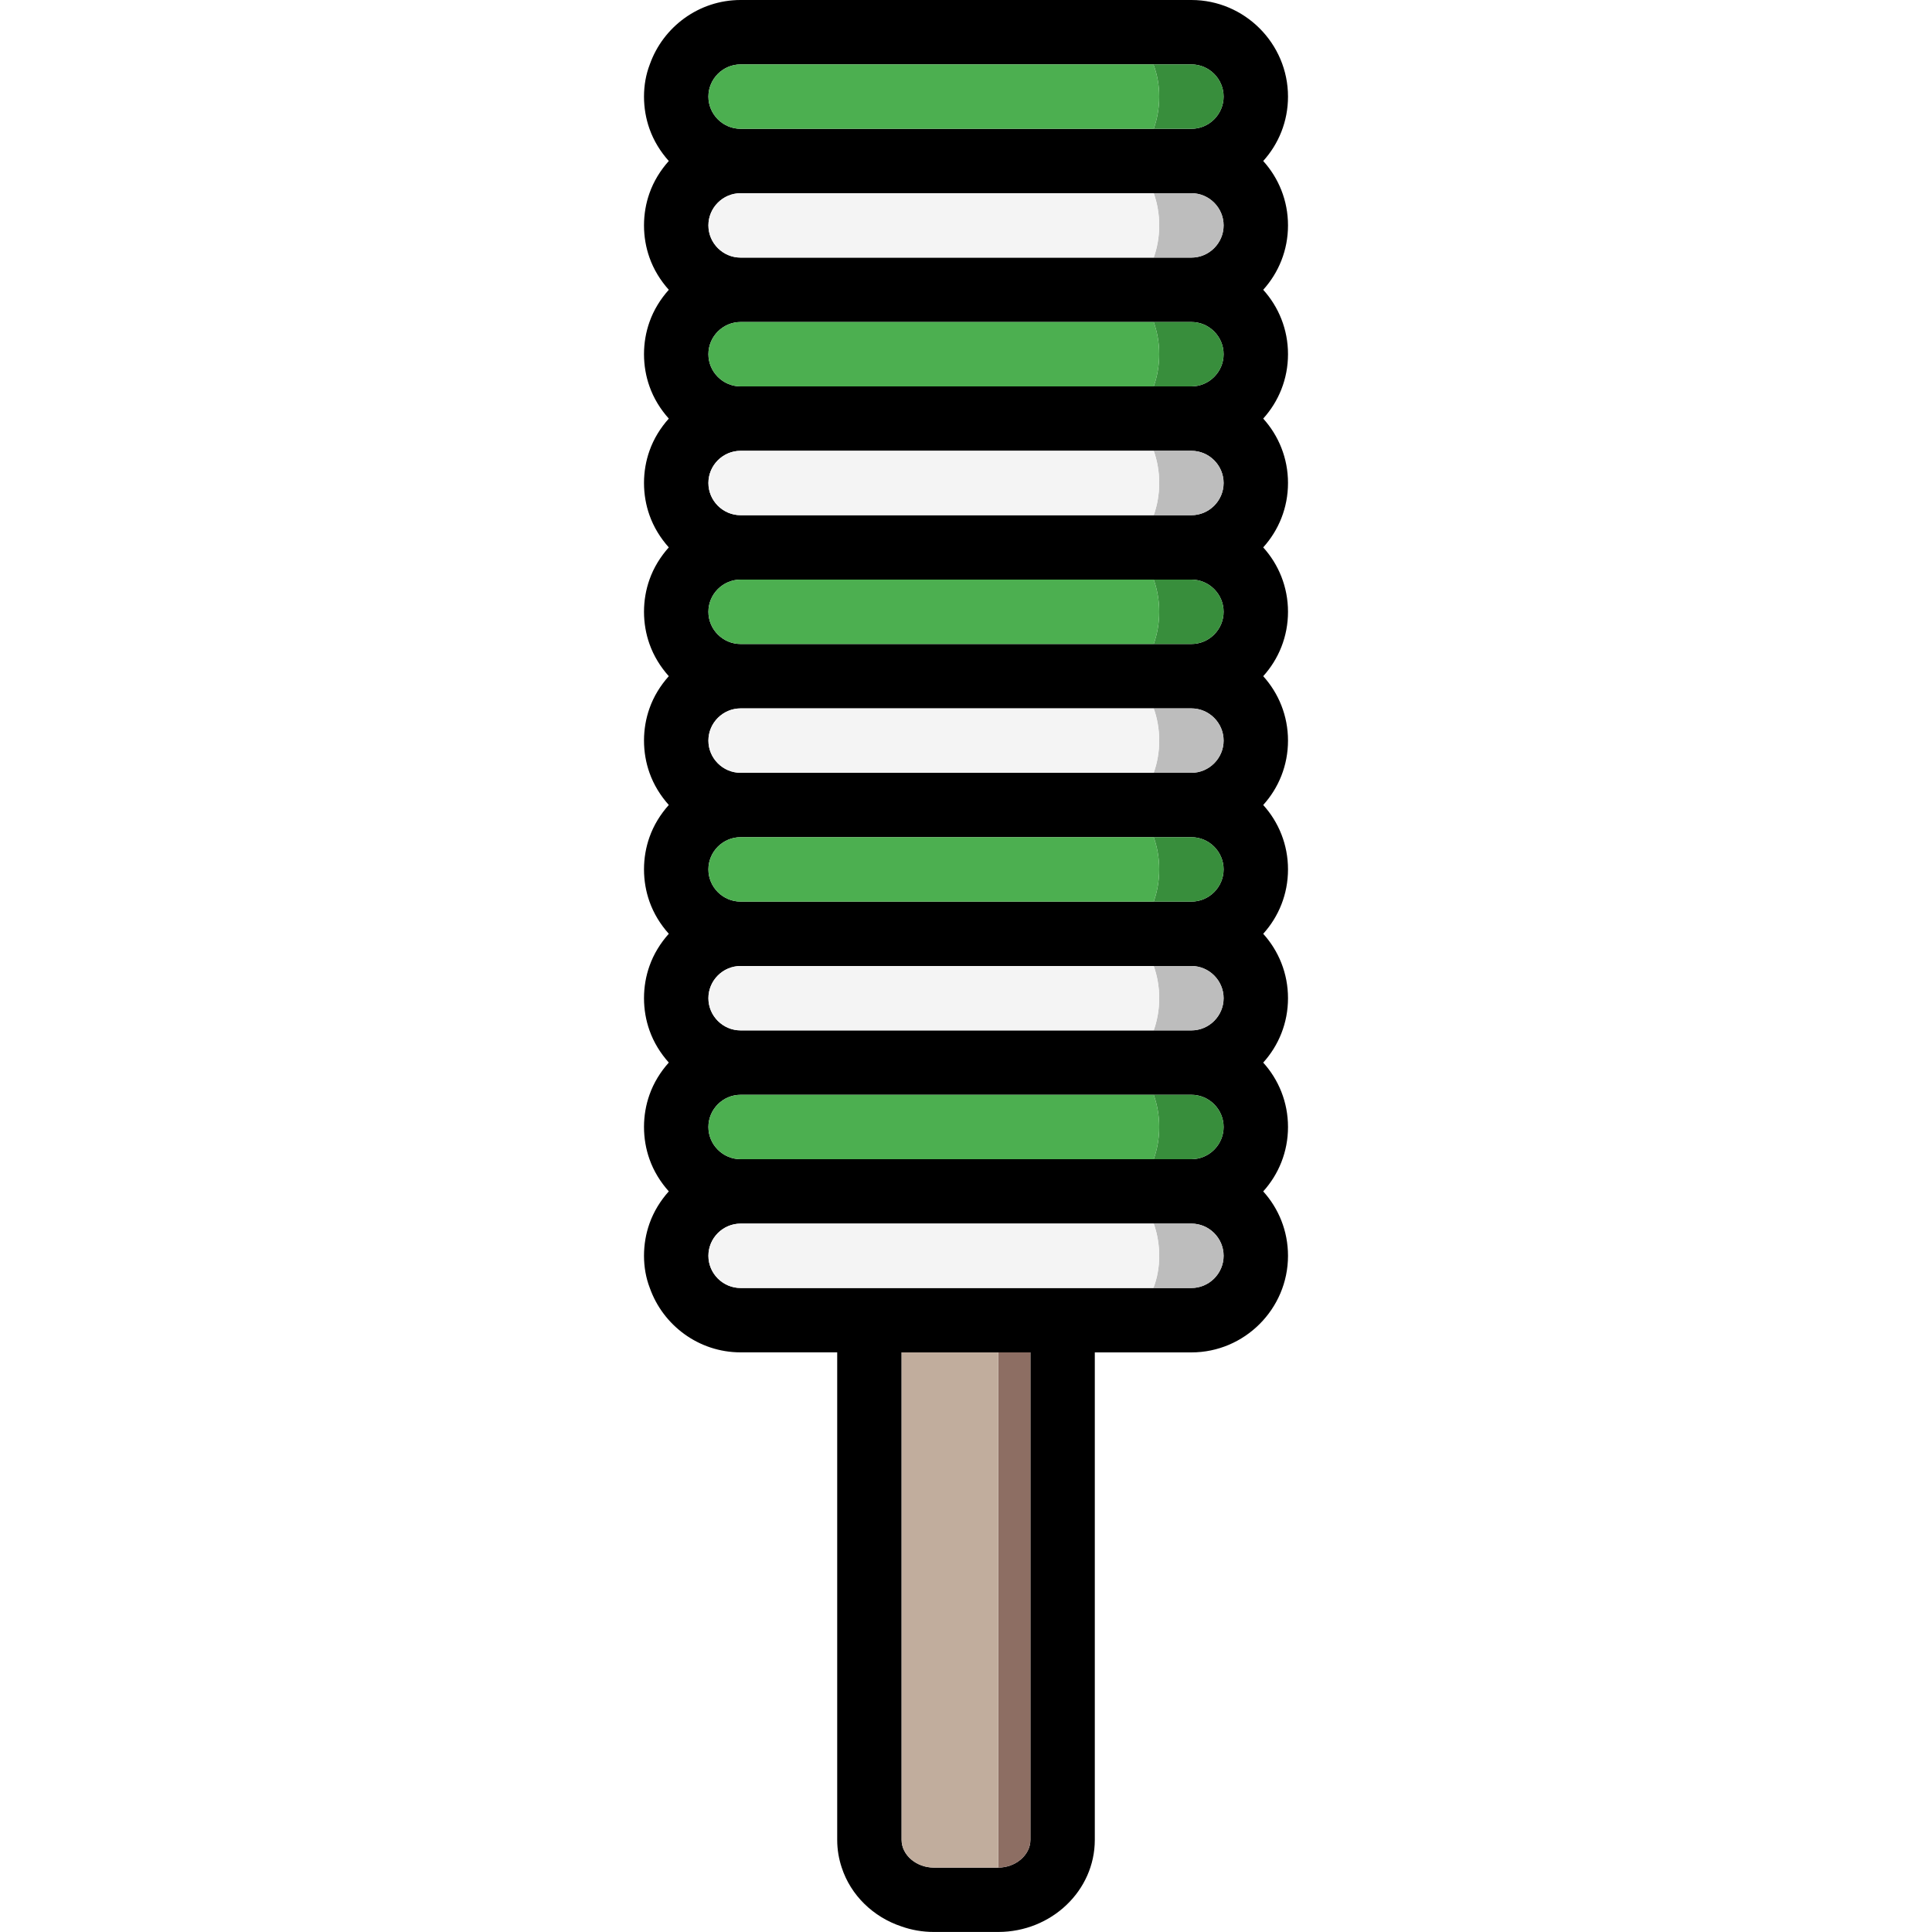
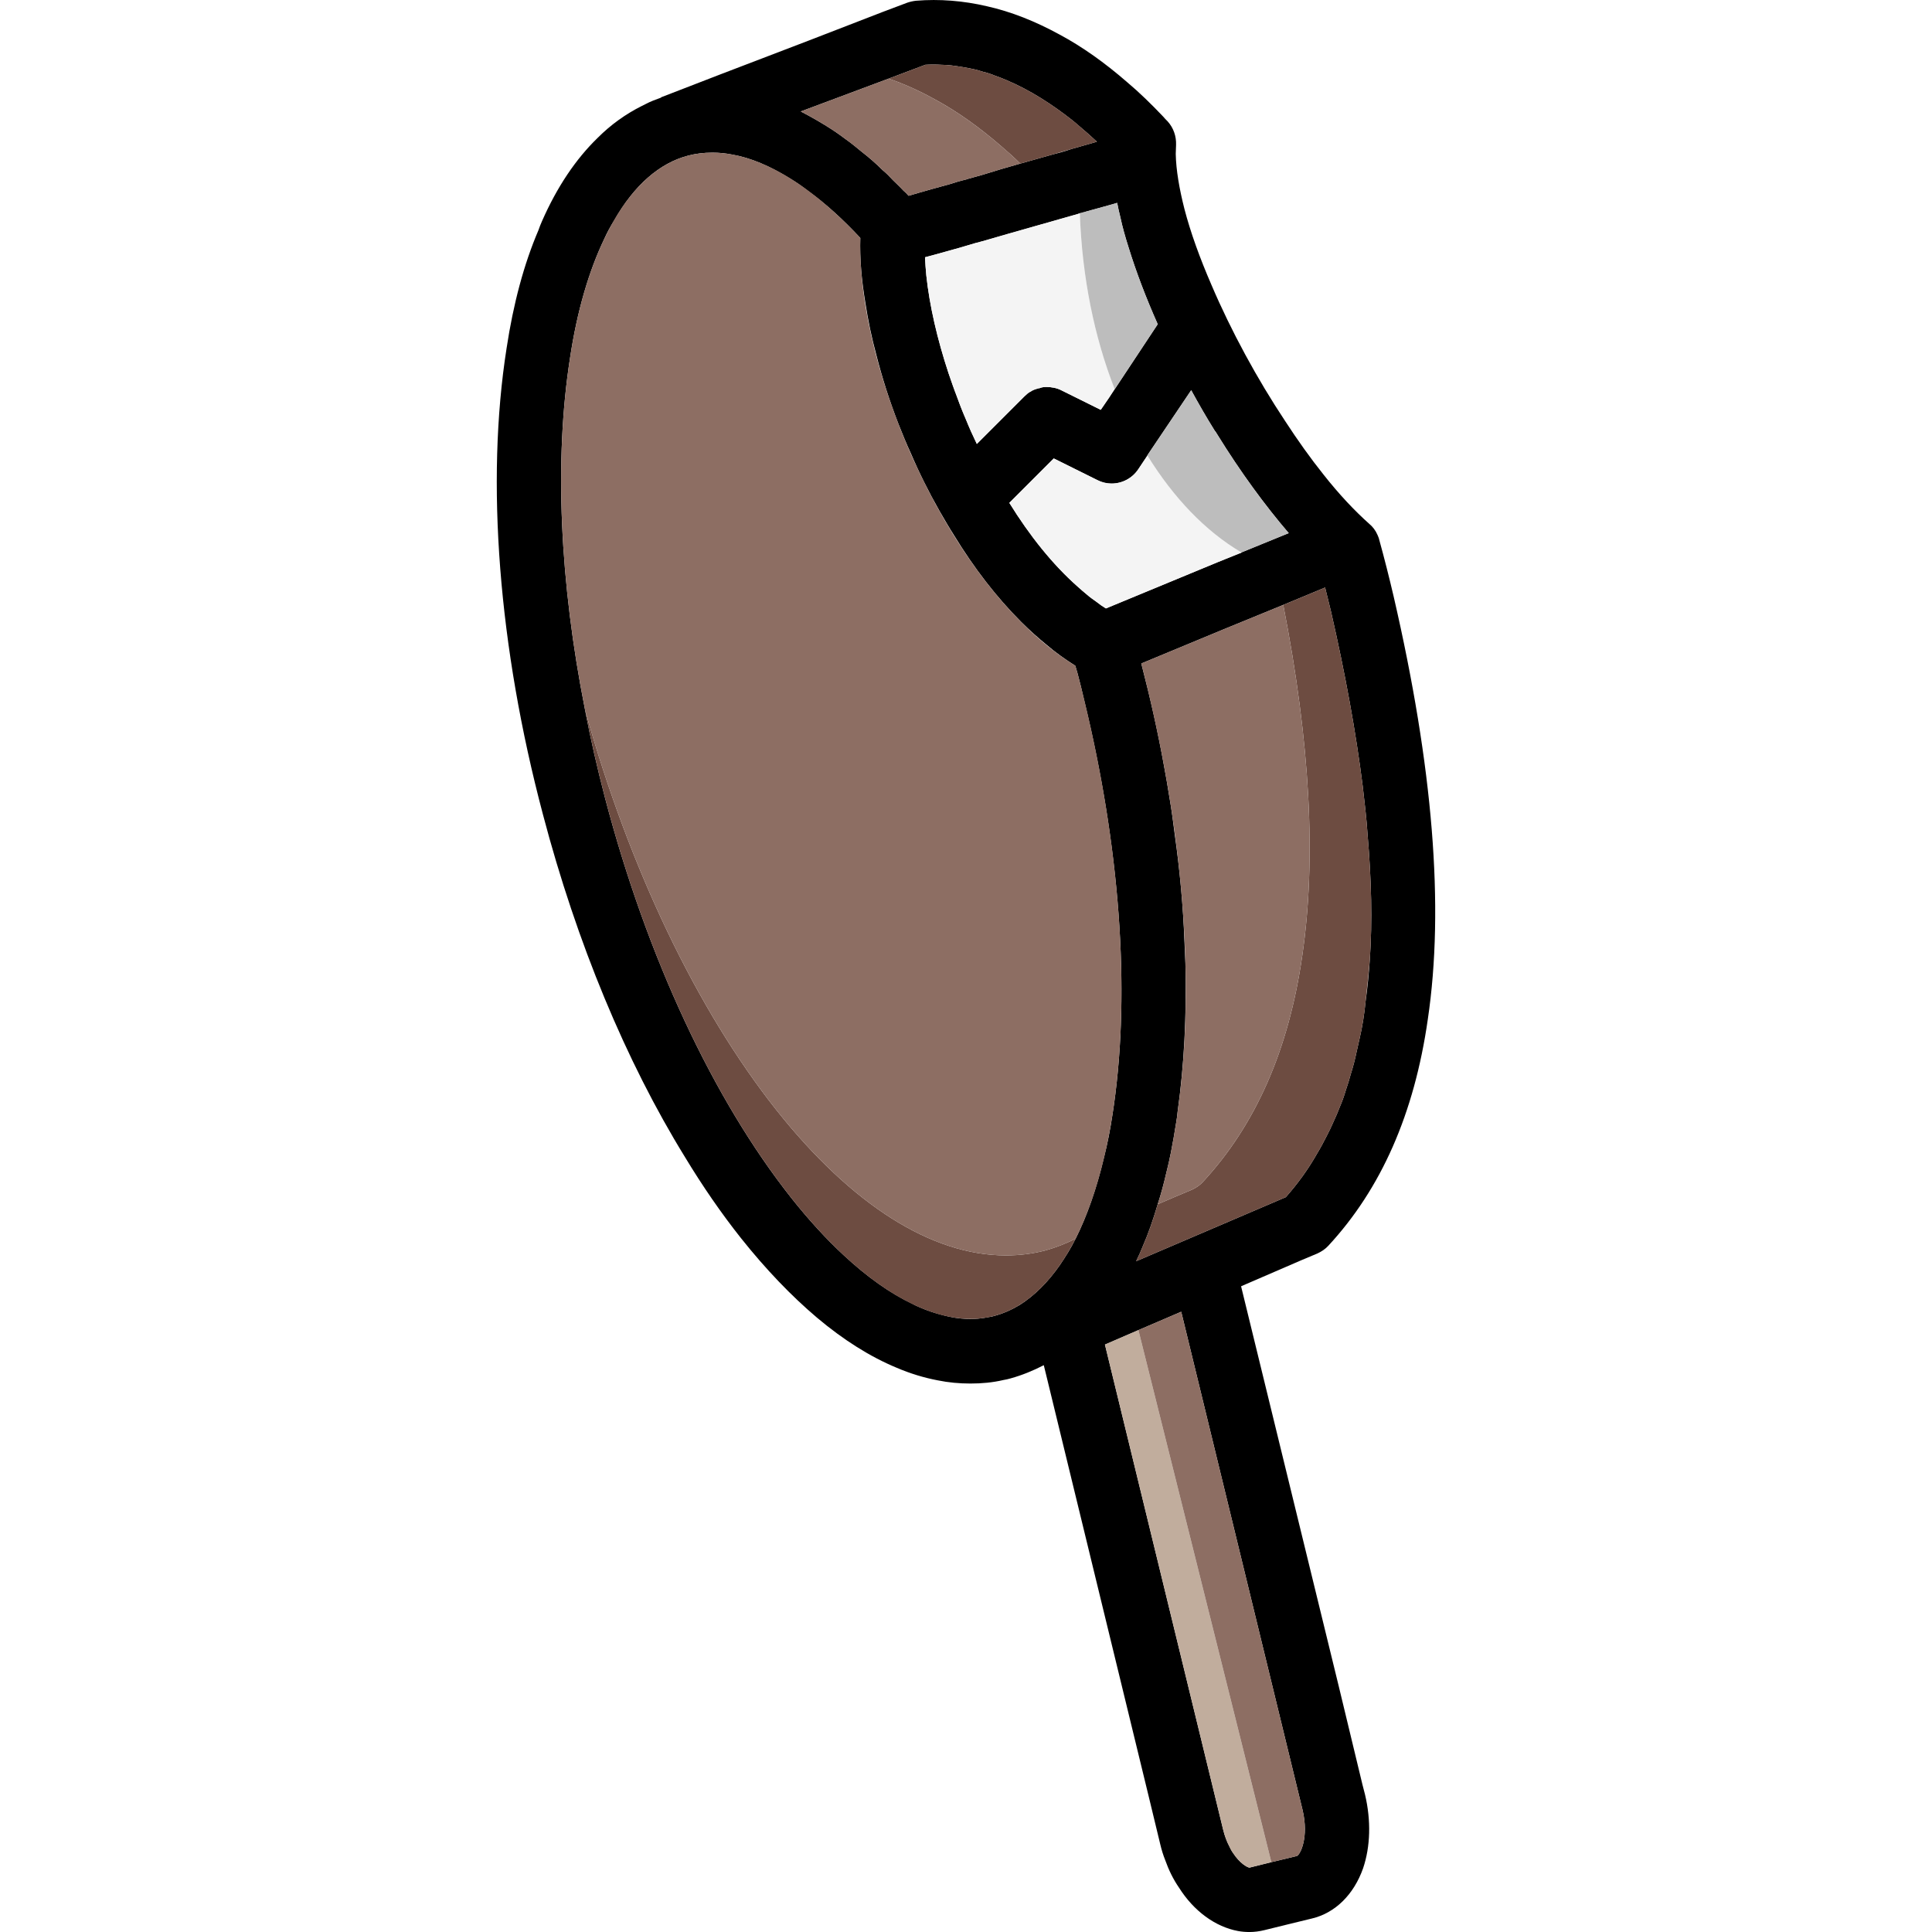
- <svg xmlns="http://www.w3.org/2000/svg" version="1.1" id="Layer_1" x="0px" y="0px" viewBox="0 0 512 512" style="enable-background:new 0 0 512 512;" xml:space="preserve">
-   <path d="M334.763,42.667c4.096-4.523,6.571-10.496,6.571-17.067c0-14.08-11.52-25.6-25.6-25.6H196.267  c-11.093,0-20.565,7.168-24.064,17.067c-1.024,2.645-1.536,5.547-1.536,8.533s0.512,5.888,1.451,8.533  c1.109,3.157,2.901,6.059,5.12,8.533c-2.219,2.475-4.011,5.376-5.12,8.533c-0.939,2.645-1.451,5.547-1.451,8.533  c0,2.987,0.512,5.888,1.451,8.533c1.109,3.157,2.901,6.059,5.12,8.533c-2.219,2.475-4.011,5.376-5.12,8.533  c-0.939,2.645-1.451,5.547-1.451,8.533c0,2.987,0.512,5.888,1.451,8.533c1.109,3.157,2.901,6.059,5.12,8.533  c-2.219,2.475-4.011,5.376-5.12,8.533c-0.939,2.645-1.451,5.547-1.451,8.533c0,2.987,0.512,5.888,1.451,8.533  c1.109,3.157,2.901,6.059,5.12,8.533c-2.219,2.475-4.011,5.376-5.12,8.533c-0.939,2.645-1.451,5.547-1.451,8.533  c0,2.987,0.512,5.888,1.451,8.533c1.109,3.157,2.901,6.059,5.12,8.533c-2.219,2.475-4.011,5.376-5.12,8.533  c-0.939,2.645-1.451,5.547-1.451,8.533s0.512,5.888,1.451,8.533c1.109,3.157,2.901,6.059,5.12,8.533  c-2.219,2.475-4.011,5.376-5.12,8.533c-0.939,2.645-1.451,5.547-1.451,8.533c0,2.987,0.512,5.888,1.451,8.533  c1.109,3.157,2.901,6.059,5.12,8.533c-2.219,2.475-4.011,5.376-5.12,8.533c-0.939,2.645-1.451,5.547-1.451,8.533  s0.512,5.888,1.451,8.533c1.109,3.157,2.901,6.059,5.12,8.533c-2.219,2.475-4.011,5.376-5.12,8.533  c-0.939,2.645-1.451,5.547-1.451,8.533s0.512,5.888,1.451,8.533c1.109,3.157,2.901,6.059,5.12,8.533  c-2.219,2.475-4.011,5.376-5.12,8.533c-0.939,2.645-1.451,5.547-1.451,8.533s0.512,5.888,1.536,8.533  c3.499,9.899,12.971,17.067,24.064,17.067h25.6v129.195c0,2.56,0.427,5.035,1.195,7.339c2.389,7.339,8.363,13.141,15.872,15.616  c2.645,0.939,5.547,1.451,8.533,1.451h17.067c14.08,0,25.6-10.923,25.6-24.405V358.4h25.6c14.08,0,25.6-11.52,25.6-25.6  c0-6.571-2.475-12.544-6.571-17.067c4.096-4.523,6.571-10.496,6.571-17.067s-2.475-12.544-6.571-17.067  c4.096-4.523,6.571-10.496,6.571-17.067c0-6.571-2.475-12.544-6.571-17.067c4.096-4.523,6.571-10.496,6.571-17.067  c0-6.571-2.475-12.544-6.571-17.067c4.096-4.523,6.571-10.496,6.571-17.067c0-6.571-2.475-12.544-6.571-17.067  c4.096-4.523,6.571-10.496,6.571-17.067c0-6.571-2.475-12.544-6.571-17.067c4.096-4.523,6.571-10.496,6.571-17.067  c0-6.571-2.475-12.544-6.571-17.067c4.096-4.523,6.571-10.496,6.571-17.067s-2.475-12.544-6.571-17.067  c4.096-4.523,6.571-10.496,6.571-17.067S338.859,47.189,334.763,42.667z M273.067,487.595c0,4.011-3.925,7.339-8.533,7.339h-17.067  c-4.608,0-8.533-3.328-8.533-7.339V358.4h34.133V487.595z M315.733,341.333H196.267c-4.693,0-8.533-3.84-8.533-8.533  s3.84-8.533,8.533-8.533h119.467c4.693,0,8.533,3.84,8.533,8.533S320.427,341.333,315.733,341.333z M315.733,307.2H196.267  c-4.693,0-8.533-3.84-8.533-8.533s3.84-8.533,8.533-8.533h119.467c4.693,0,8.533,3.84,8.533,8.533S320.427,307.2,315.733,307.2z   M315.733,273.067H196.267c-4.693,0-8.533-3.84-8.533-8.533s3.84-8.533,8.533-8.533h119.467c4.693,0,8.533,3.84,8.533,8.533  S320.427,273.067,315.733,273.067z M315.733,238.933H196.267c-4.693,0-8.533-3.84-8.533-8.533s3.84-8.533,8.533-8.533h119.467  c4.693,0,8.533,3.84,8.533,8.533S320.427,238.933,315.733,238.933z M315.733,204.8H196.267c-4.693,0-8.533-3.84-8.533-8.533  s3.84-8.533,8.533-8.533h119.467c4.693,0,8.533,3.84,8.533,8.533S320.427,204.8,315.733,204.8z M315.733,170.667H196.267  c-4.693,0-8.533-3.84-8.533-8.533s3.84-8.533,8.533-8.533h119.467c4.693,0,8.533,3.84,8.533,8.533S320.427,170.667,315.733,170.667z   M315.733,136.533H196.267c-4.693,0-8.533-3.84-8.533-8.533c0-4.693,3.84-8.533,8.533-8.533h119.467c4.693,0,8.533,3.84,8.533,8.533  C324.267,132.693,320.427,136.533,315.733,136.533z M315.733,102.4H196.267c-4.693,0-8.533-3.84-8.533-8.533  c0-4.693,3.84-8.533,8.533-8.533h119.467c4.693,0,8.533,3.84,8.533,8.533C324.267,98.56,320.427,102.4,315.733,102.4z   M315.733,68.267H196.267c-4.693,0-8.533-3.84-8.533-8.533s3.84-8.533,8.533-8.533h119.467c4.693,0,8.533,3.84,8.533,8.533  S320.427,68.267,315.733,68.267z M315.733,34.133H196.267c-4.693,0-8.533-3.84-8.533-8.533s3.84-8.533,8.533-8.533h119.467  c4.693,0,8.533,3.84,8.533,8.533S320.427,34.133,315.733,34.133z" />
-   <path style="fill:#8D6E63;" d="M273.067,358.4v129.195c0,4.011-3.925,7.339-8.533,7.339V358.4H273.067z" />
-   <path style="fill:#C1AD9D;" d="M264.533,358.4v136.533h-17.067c-4.608,0-8.533-3.328-8.533-7.339V358.4H264.533z" />
-   <path style="fill:#BDBDBD;" d="M324.267,332.8c0,4.693-3.84,8.533-8.533,8.533h-10.069c1.024-2.645,1.536-5.547,1.536-8.533  s-0.512-5.888-1.451-8.533h9.984C320.427,324.267,324.267,328.107,324.267,332.8z" />
-   <path style="fill:#F4F4F4;" d="M307.2,332.8c0,2.987-0.512,5.888-1.536,8.533H196.267c-4.693,0-8.533-3.84-8.533-8.533  s3.84-8.533,8.533-8.533h109.483C306.688,326.912,307.2,329.813,307.2,332.8z" />
-   <path style="fill:#388E3C;" d="M324.267,298.667c0,4.693-3.84,8.533-8.533,8.533h-9.984c0.939-2.645,1.451-5.547,1.451-8.533  s-0.512-5.888-1.451-8.533h9.984C320.427,290.133,324.267,293.973,324.267,298.667z" />
-   <path style="fill:#4CAF50;" d="M307.2,298.667c0,2.987-0.512,5.888-1.451,8.533H196.267c-4.693,0-8.533-3.84-8.533-8.533  s3.84-8.533,8.533-8.533h109.483C306.688,292.779,307.2,295.68,307.2,298.667z" />
-   <path style="fill:#BDBDBD;" d="M324.267,264.533c0,4.693-3.84,8.533-8.533,8.533h-9.984c0.939-2.645,1.451-5.547,1.451-8.533  s-0.512-5.888-1.451-8.533h9.984C320.427,256,324.267,259.84,324.267,264.533z" />
-   <path style="fill:#F4F4F4;" d="M307.2,264.533c0,2.987-0.512,5.888-1.451,8.533H196.267c-4.693,0-8.533-3.84-8.533-8.533  s3.84-8.533,8.533-8.533h109.483C306.688,258.645,307.2,261.547,307.2,264.533z" />
-   <path style="fill:#388E3C;" d="M324.267,230.4c0,4.693-3.84,8.533-8.533,8.533h-9.984c0.939-2.645,1.451-5.547,1.451-8.533  c0-2.987-0.512-5.888-1.451-8.533h9.984C320.427,221.867,324.267,225.707,324.267,230.4z" />
-   <path style="fill:#4CAF50;" d="M307.2,230.4c0,2.987-0.512,5.888-1.451,8.533H196.267c-4.693,0-8.533-3.84-8.533-8.533  s3.84-8.533,8.533-8.533h109.483C306.688,224.512,307.2,227.413,307.2,230.4z" />
-   <path style="fill:#BDBDBD;" d="M324.267,196.267c0,4.693-3.84,8.533-8.533,8.533h-9.984c0.939-2.645,1.451-5.547,1.451-8.533  s-0.512-5.888-1.451-8.533h9.984C320.427,187.733,324.267,191.573,324.267,196.267z" />
-   <path style="fill:#F4F4F4;" d="M307.2,196.267c0,2.987-0.512,5.888-1.451,8.533H196.267c-4.693,0-8.533-3.84-8.533-8.533  s3.84-8.533,8.533-8.533h109.483C306.688,190.379,307.2,193.28,307.2,196.267z" />
-   <path style="fill:#388E3C;" d="M324.267,162.133c0,4.693-3.84,8.533-8.533,8.533h-9.984c0.939-2.645,1.451-5.547,1.451-8.533  c0-2.987-0.512-5.888-1.451-8.533h9.984C320.427,153.6,324.267,157.44,324.267,162.133z" />
-   <path style="fill:#4CAF50;" d="M307.2,162.133c0,2.987-0.512,5.888-1.451,8.533H196.267c-4.693,0-8.533-3.84-8.533-8.533  s3.84-8.533,8.533-8.533h109.483C306.688,156.245,307.2,159.147,307.2,162.133z" />
-   <path style="fill:#BDBDBD;" d="M324.267,128c0,4.693-3.84,8.533-8.533,8.533h-9.984c0.939-2.645,1.451-5.547,1.451-8.533  c0-2.987-0.512-5.888-1.451-8.533h9.984C320.427,119.467,324.267,123.307,324.267,128z" />
-   <path style="fill:#F4F4F4;" d="M307.2,128c0,2.987-0.512,5.888-1.451,8.533H196.267c-4.693,0-8.533-3.84-8.533-8.533  c0-4.693,3.84-8.533,8.533-8.533h109.483C306.688,122.112,307.2,125.013,307.2,128z" />
-   <path style="fill:#388E3C;" d="M324.267,93.867c0,4.693-3.84,8.533-8.533,8.533h-9.984c0.939-2.645,1.451-5.547,1.451-8.533  c0-2.987-0.512-5.888-1.451-8.533h9.984C320.427,85.333,324.267,89.173,324.267,93.867z" />
-   <path style="fill:#4CAF50;" d="M307.2,93.867c0,2.987-0.512,5.888-1.451,8.533H196.267c-4.693,0-8.533-3.84-8.533-8.533  c0-4.693,3.84-8.533,8.533-8.533h109.483C306.688,87.979,307.2,90.88,307.2,93.867z" />
-   <path style="fill:#BDBDBD;" d="M324.267,59.733c0,4.693-3.84,8.533-8.533,8.533h-9.984c0.939-2.645,1.451-5.547,1.451-8.533  c0-2.987-0.512-5.888-1.451-8.533h9.984C320.427,51.2,324.267,55.04,324.267,59.733z" />
-   <path style="fill:#F4F4F4;" d="M307.2,59.733c0,2.987-0.512,5.888-1.451,8.533H196.267c-4.693,0-8.533-3.84-8.533-8.533  s3.84-8.533,8.533-8.533h109.483C306.688,53.845,307.2,56.747,307.2,59.733z" />
-   <path style="fill:#388E3C;" d="M324.267,25.6c0,4.693-3.84,8.533-8.533,8.533h-9.984c0.939-2.645,1.451-5.547,1.451-8.533  s-0.512-5.888-1.536-8.533h10.069C320.427,17.067,324.267,20.907,324.267,25.6z" />
-   <path style="fill:#4CAF50;" d="M307.2,25.6c0,2.987-0.512,5.888-1.451,8.533H196.267c-4.693,0-8.533-3.84-8.533-8.533  s3.84-8.533,8.533-8.533h109.397C306.688,19.712,307.2,22.613,307.2,25.6z" />
+ <svg xmlns="http://www.w3.org/2000/svg" version="1.1" id="Layer_1" x="0px" y="0px" viewBox="0 0 511.997 511.997" style="enable-background:new 0 0 511.997 511.997;" xml:space="preserve">
+   <path d="M228.331,40.199c-1.365-1.109-2.644-2.218-4.009-3.156c0.768,3.241,1.706,6.653,2.815,9.98  c2.133-0.597,4.436-1.28,6.739-1.962C232.084,43.27,230.208,41.649,228.331,40.199z M344.852,333.975l4.265-1.791  c1.109-0.512,2.133-1.194,2.9-2.047c13.989-15.098,22.775-34.973,26.358-59.966c4.436-29.855,1.365-67.046-9.042-112.085  c-1.194-5.118-2.474-10.151-3.839-15.098c-0.085-0.426-0.256-0.768-0.427-1.194c-0.512-1.194-1.28-2.218-2.218-2.986  c-3.839-3.412-8.018-7.848-12.113-13.051c-3.412-4.265-6.824-9.042-10.151-14.16c-7.421-11.174-14.331-23.884-19.534-36.082  c-3.071-7.08-5.545-13.904-7.165-20.131c-1.365-5.374-2.218-10.321-2.303-14.586c0-0.853,0.085-1.621,0.085-2.388  c0.085-2.303-0.682-4.521-2.218-6.227c-0.426-0.427-0.853-0.853-1.194-1.28c-3.156-3.327-6.312-6.398-9.554-9.127  c-5.886-5.118-11.857-9.383-17.913-12.624c-6.398-3.497-12.795-6.056-19.278-7.506c-6.227-1.45-12.539-1.962-18.766-1.45  c-0.768,0.085-1.535,0.256-2.303,0.512l-6.568,2.474l-1.535,0.597l-18.084,6.995l-23.628,9.042l-15.439,5.971v0.085  c-1.45,0.512-2.815,1.024-4.094,1.706c-0.341,0.171-0.682,0.341-1.024,0.512c-4.265,2.133-8.189,4.947-11.686,8.445  c-5.8,5.63-10.748,12.966-14.757,22.093c-0.341,0.768-0.682,1.621-0.938,2.388c-3.839,8.957-6.653,19.449-8.445,31.305  c-5.545,35.314-2.133,79.159,9.639,123.515c8.957,34.035,22.008,65.426,37.618,90.76c4.692,7.762,9.639,14.928,14.842,21.496  c6.653,8.359,13.392,15.354,20.131,21.069c7.08,5.971,14.16,10.407,21.155,13.307c3.583,1.535,7.251,2.644,10.833,3.327  c2.9,0.597,5.8,0.853,8.701,0.853c2.986,0,5.886-0.256,8.786-0.938c0.597-0.085,1.28-0.256,1.877-0.426  c3.071-0.853,5.971-2.047,8.786-3.497l0.938,3.839l26.955,110.806l2.986,12.369c0.341,1.45,0.768,2.815,1.28,4.094  c0.938,2.644,2.133,5.118,3.668,7.336c3.924,6.227,9.639,10.407,15.695,11.516c0.938,0.171,1.962,0.256,2.986,0.256  c1.279,0,2.644-0.171,4.009-0.512l5.886-1.45l6.653-1.621c6.142-1.45,11.089-6.312,13.563-13.307  c1.962-5.8,2.133-12.71,0.512-19.534l-0.682-2.644l-6.227-25.846L328.9,340.884l0.171-0.085L344.852,333.975z M315.679,103.407  c1.962,3.583,4.009,7.165,6.142,10.577c0.085,0.171,0.171,0.256,0.341,0.427c0.171,0.256,0.341,0.597,0.512,0.853  c6.056,9.81,12.624,18.766,18.851,26.017l-12.539,5.118l-6.227,2.559l-29.685,12.283c-0.853-0.512-1.706-1.109-2.559-1.791  c-0.853-0.597-1.706-1.194-2.474-1.877c-0.853-0.682-1.706-1.45-2.474-2.133c-6.568-5.8-12.71-13.477-18.084-22.178l11.771-11.771  l11.516,5.715c1.28,0.682,2.474,0.938,3.839,0.938c2.73,0,5.459-1.365,7.08-3.839l2.388-3.583c0,0,0,0,0-0.085L315.679,103.407z   M296.913,57.601c0.256,1.28,0.597,2.559,0.938,3.839c0.341,1.28,0.768,2.644,1.194,4.009c2.047,6.653,4.692,13.563,7.762,20.472  l-11.345,17.145l-1.535,2.303l-2.218,3.241l-10.321-5.118c-1.28-0.682-2.73-0.938-4.094-0.938c-0.682,0-1.279,0.085-1.877,0.341  c-0.171,0-0.341,0-0.427,0.085c-0.682,0.171-1.365,0.427-1.962,0.853c-0.256,0.085-0.426,0.256-0.682,0.427  c-0.256,0.256-0.597,0.512-0.853,0.768l-12.624,12.624c-1.024-2.133-1.962-4.18-2.815-6.312c-0.341-0.768-0.597-1.45-0.938-2.218  c-0.597-1.45-1.109-2.815-1.621-4.265c-0.768-1.962-1.45-4.009-2.133-5.971c-2.986-9.042-5.033-17.913-5.886-25.931  c-0.171-1.621-0.256-3.241-0.341-4.777c0.085,0,3.839-1.024,9.298-2.559c0.768-0.256,1.535-0.427,2.303-0.682  c1.109-0.341,2.303-0.682,3.668-1.024c4.35-1.28,9.212-2.644,13.989-4.009c1.109-0.341,2.218-0.597,3.327-0.938  c2.303-0.682,4.521-1.28,6.568-1.877c0.682-0.171,1.28-0.341,1.877-0.512c0.256-0.085,0.512-0.085,0.682-0.171  c0.426-0.171,0.853-0.256,1.28-0.427c4.777-1.28,7.933-2.218,7.933-2.218C296.316,55.042,296.571,56.321,296.913,57.601z   M235.496,20.836l9.724-3.668c1.365-0.085,2.815-0.085,4.18,0c0.938,0,1.877,0.085,2.73,0.171c2.047,0.256,4.094,0.597,6.056,1.024  c0.768,0.171,1.621,0.427,2.388,0.682c1.109,0.256,2.133,0.597,3.156,1.024c1.024,0.341,2.047,0.768,3.071,1.194  c6.227,2.644,12.027,6.398,17.231,10.492c0.768,0.597,1.45,1.194,2.133,1.791c1.535,1.28,3.071,2.644,4.521,4.009  c0,0-2.559,0.768-6.568,1.877c-0.938,0.341-1.877,0.597-2.986,0.938c-0.597,0.171-1.28,0.341-1.962,0.512  c-2.73,0.768-5.715,1.621-8.786,2.474c-3.327,0.938-6.824,1.962-10.065,2.986c-1.28,0.341-2.474,0.682-3.668,1.024  c-0.171,0-0.341,0.085-0.512,0.171c-1.791,0.427-3.497,0.938-5.033,1.45h-0.085c-5.971,1.621-10.236,2.9-10.236,2.9  c-0.426-0.512-0.853-0.938-1.365-1.365c-0.938-1.024-1.877-1.877-2.815-2.815c-0.853-0.938-1.791-1.877-2.73-2.644  c-1.791-1.791-3.668-3.412-5.545-4.862c-1.365-1.109-2.644-2.218-4.009-3.156c-1.109-0.853-2.218-1.621-3.327-2.388h-0.085  c-0.085-0.085-0.085-0.085-0.171-0.171c-2.9-1.877-5.715-3.497-8.53-4.947L235.496,20.836z M285.056,328.26  c-1.28,2.559-2.73,4.862-4.18,6.995c-3.156,4.521-6.739,8.104-10.663,10.577c-2.133,1.28-4.436,2.303-6.739,2.9  c-0.512,0.171-1.109,0.256-1.621,0.341c-3.668,0.768-7.677,0.597-11.857-0.512c-2.047-0.512-4.18-1.194-6.312-2.133  c-0.597-0.256-1.194-0.512-1.791-0.853c-5.971-2.815-12.113-7.165-18.34-12.966c-4.606-4.265-9.212-9.298-13.819-15.098  c-20.728-26.187-38.3-63.805-49.389-106.029c-2.047-7.848-3.839-15.61-5.289-23.287c-6.739-33.95-8.189-66.364-4.009-93.234  c1.877-12.539,5.033-23.202,9.127-31.732c0.768-1.706,1.621-3.241,2.559-4.777c5.289-9.298,12.027-15.269,19.704-17.231  c1.962-0.512,4.094-0.768,6.312-0.768c0.085,0,0.085,0,0.171,0c1.706,0,3.412,0.171,5.118,0.512  c4.947,0.853,10.065,3.071,15.439,6.398c1.535,0.938,3.156,2.047,4.777,3.327c4.521,3.241,9.127,7.421,13.733,12.369v0.085  c-0.171,5.374,0.341,11.174,1.365,17.231c0.682,4.436,1.621,9.042,2.9,13.733c1.535,6.056,3.497,12.198,5.886,18.34  c1.024,2.559,2.047,5.118,3.241,7.677c2.218,5.203,4.777,10.321,7.592,15.269c1.28,2.218,2.559,4.436,3.924,6.568  c5.203,8.53,11.174,16.292,17.657,22.775l0.085,0.085c2.218,2.218,4.521,4.265,6.824,6.142c2.388,2.047,4.947,3.839,7.506,5.459  l0.597,2.047c0.597,2.303,1.194,4.606,1.706,6.909c9.468,38.897,12.283,76.6,7.933,107.393c-0.085,0.768-0.256,1.535-0.341,2.303  c-0.597,4.094-1.365,8.018-2.303,11.686C290.6,315.038,288.041,322.289,285.056,328.26z M345.193,479.668  c1.706,7.251-0.597,11.857-1.535,12.198l-6.739,1.621l-5.8,1.45c-0.682-0.085-2.559-1.194-4.265-3.753  c-0.341-0.512-0.682-1.109-1.024-1.791c-0.682-1.28-1.28-2.815-1.706-4.606l-31.305-128.463l8.871-3.839l11.345-4.862  L345.193,479.668z M301.092,334.231c0.597-1.194,1.194-2.559,1.706-3.839c1.535-3.497,2.815-7.251,4.009-11.26  c0.853-2.644,1.621-5.459,2.303-8.445c0.427-1.706,0.853-3.497,1.194-5.289c0.512-2.559,0.938-5.118,1.365-7.762  c0.171-1.024,0.341-2.047,0.426-3.156c1.706-12.198,2.388-25.334,2.047-39.238c-0.085-1.877-0.171-3.839-0.256-5.8  c-0.341-9.127-1.194-18.596-2.559-28.235c-0.426-3.327-0.853-6.739-1.45-10.065c-0.426-2.644-0.853-5.289-1.365-7.933  c-1.621-9.042-3.668-18.169-6.056-27.381l21.581-8.957l16.037-6.568l11.089-4.606c0.512,2.047,1.024,4.094,1.535,6.227  c3.839,16.719,6.653,32.244,8.445,46.489c0.512,4.436,1.024,8.701,1.28,12.795c1.024,11.942,1.28,22.946,0.597,33.011  c-0.256,3.753-0.597,7.421-1.109,11.004c-0.341,3.497-0.853,6.824-1.621,10.065c-0.256,1.109-0.512,2.303-0.768,3.412  c-0.426,2.047-0.938,4.009-1.535,5.886c-0.427,1.535-0.853,2.986-1.365,4.436c-0.427,1.45-0.938,2.9-1.535,4.265  c-0.512,1.365-1.109,2.73-1.706,4.009c-0.597,1.365-1.194,2.644-1.877,3.924c-0.768,1.45-1.535,2.986-2.388,4.35  c-2.388,4.265-5.203,8.104-8.359,11.686L301.092,334.231z M256.139,47.535c-1.791,0.427-3.497,0.938-5.033,1.45h-0.085  c-5.971,1.621-10.236,2.9-10.236,2.9c-0.427-0.512-0.853-0.938-1.365-1.365c0.512,2.815,1.194,5.8,1.962,8.701  c1.109,4.521,2.474,9.127,4.094,13.733c-0.171-1.621-0.256-3.241-0.341-4.777c0.085,0,3.839-1.024,9.298-2.559  c0.768-0.256,1.535-0.426,2.303-0.682c1.109-0.341,2.303-0.682,3.668-1.024C258.613,58.368,257.163,52.824,256.139,47.535z" />
+   <path style="fill:#C1AD9D;" d="M336.919,493.487l-5.8,1.45c-0.682-0.085-2.559-1.194-4.265-3.753  c-0.426-0.512-0.768-1.109-1.024-1.791c-0.682-1.28-1.28-2.815-1.706-4.606l-31.305-128.463l8.871-3.839L336.919,493.487z" />
+   <path style="fill:#6D4C41;" d="M290.686,37.555c0,0-2.559,0.768-6.568,1.877c-1.45,0.427-3.156,0.938-4.947,1.45  c-2.73,0.768-5.715,1.621-8.786,2.474c-1.621-1.621-3.241-3.071-4.947-4.521c-5.886-5.118-11.857-9.383-17.913-12.624  c-4.009-2.218-8.018-4.009-12.027-5.374l9.724-3.668c1.365-0.085,2.815-0.085,4.18,0c0.938,0,1.877,0.085,2.73,0.171  c2.047,0.256,4.094,0.597,6.056,1.024c0.768,0.171,1.621,0.427,2.388,0.682c1.109,0.256,2.133,0.597,3.156,1.024  c1.024,0.341,2.047,0.768,3.071,1.194c6.227,2.644,12.027,6.398,17.231,10.492c0.768,0.597,1.45,1.109,2.133,1.791  C287.7,34.825,289.236,36.19,290.686,37.555z" />
+   <path style="fill:#8D6E63;" d="M270.384,43.355c-3.327,0.938-6.824,1.962-10.065,2.986c-1.28,0.341-2.474,0.682-3.668,1.024  c-0.171,0-0.341,0.085-0.512,0.171c-1.791,0.427-3.497,0.938-5.033,1.45h-0.085c-5.971,1.621-10.236,2.9-10.236,2.9  c-0.426-0.512-0.853-0.938-1.365-1.365c-0.938-1.024-1.877-1.962-2.815-2.815c-0.853-0.938-1.791-1.877-2.73-2.644  c-1.791-1.791-3.668-3.412-5.545-4.862c-1.365-1.109-2.73-2.218-4.009-3.156c-1.109-0.853-2.218-1.621-3.327-2.388h-0.171  c-0.085-0.085-0.085-0.171-0.085-0.171c-2.9-1.877-5.715-3.497-8.53-4.947l23.287-8.701c4.009,1.365,8.018,3.156,12.027,5.374  c6.056,3.241,12.027,7.506,17.913,12.624C267.143,40.285,268.763,41.735,270.384,43.355z" />
+   <g>
+     <path style="fill:#F4F4F4;" d="M286.165,56.577c0.597,16.89,3.839,32.755,9.212,46.489l-1.45,2.303l-2.218,3.241l-10.321-5.118   c-1.28-0.682-2.73-0.938-4.094-0.938c-0.682,0-1.279,0.085-1.877,0.341c-0.171,0-0.341,0-0.427,0.085   c-0.682,0.171-1.365,0.427-1.962,0.853c-0.256,0.085-0.426,0.256-0.682,0.427c-0.256,0.256-0.597,0.512-0.853,0.768l-12.624,12.624   c-1.024-2.133-1.962-4.18-2.815-6.312c-0.938-2.133-1.791-4.35-2.559-6.483c-0.768-1.962-1.45-4.009-2.133-5.971   c-2.986-9.042-5.033-17.913-5.886-25.931c-0.171-1.621-0.256-3.241-0.341-4.777c0.085,0,3.839-1.024,9.298-2.559   c0.768-0.256,1.535-0.427,2.303-0.682c1.109-0.341,2.303-0.682,3.668-1.024c4.35-1.28,9.212-2.644,13.989-4.009   c1.109-0.341,2.218-0.597,3.327-0.938c2.303-0.682,4.521-1.28,6.568-1.877c0.682-0.171,1.28-0.341,1.877-0.597   c0.682-0.171,1.365-0.341,1.962-0.512c-0.427,0.171-0.853,0.256-1.28,0.427C286.677,56.492,286.421,56.492,286.165,56.577z" />
+     <path style="fill:#F4F4F4;" d="M328.986,146.399v0.085l-6.227,2.474l-29.685,12.283c-0.853-0.512-1.706-1.109-2.559-1.791   c-0.853-0.597-1.706-1.194-2.474-1.877c-0.853-0.682-1.706-1.45-2.474-2.133c-6.568-5.8-12.71-13.477-18.084-22.178l11.771-11.771   l11.516,5.715c1.194,0.597,2.559,0.938,3.839,0.938c2.73,0,5.459-1.365,7.08-3.839l2.388-3.583   C310.987,131.897,319.432,140.769,328.986,146.399z" />
+   </g>
+   <path style="fill:#6D4C41;" d="M363.021,254.219c-0.341,3.753-0.682,7.421-1.109,11.004c-0.341,3.497-0.853,6.824-1.621,10.065  c-0.256,1.109-0.512,2.303-0.768,3.412c-0.427,2.047-0.938,4.009-1.535,5.886c-0.426,1.535-0.853,2.986-1.365,4.436  c-0.426,1.45-0.938,2.9-1.535,4.265c-0.512,1.365-1.109,2.73-1.706,4.009c-0.597,1.365-1.194,2.644-1.877,3.924  c-0.768,1.45-1.535,2.986-2.388,4.35c-2.388,4.265-5.203,8.104-8.359,11.686l-39.665,16.975c0.597-1.194,1.194-2.559,1.706-3.839  c1.535-3.497,2.815-7.251,4.009-11.26l4.777-2.047l4.265-1.791c1.109-0.512,2.133-1.194,2.9-2.047  c13.989-15.098,22.775-34.973,26.358-59.966c3.753-25.505,2.133-56.384-5.033-92.978l11.089-4.606  c0.512,2.047,1.024,4.094,1.535,6.227c3.839,16.719,6.653,32.244,8.445,46.489c0.512,4.436,1.024,8.701,1.28,12.795  C363.447,233.149,363.703,244.153,363.021,254.219z" />
+   <path style="fill:#8D6E63;" d="M340.075,160.303c7.165,36.594,8.786,67.473,5.033,92.978c-3.583,24.993-12.369,44.868-26.358,59.966  c-0.768,0.853-1.791,1.535-2.9,2.047l-4.265,1.791l-4.777,2.047c0.853-2.644,1.621-5.459,2.303-8.445  c0.427-1.706,0.853-3.497,1.194-5.289c0.512-2.559,0.938-5.118,1.365-7.762c0.171-1.024,0.341-2.047,0.426-3.156  c4.862-34.206,1.365-76.088-9.639-118.653l21.581-8.957L340.075,160.303z" />
+   <path style="fill:#6D4C41;" d="M285.056,328.26c-5.715,11.089-13.051,18.254-21.581,20.472c-15.184,4.009-34.803-7.336-53.739-31.22  c-20.728-26.187-38.3-63.805-49.389-106.029c-2.047-7.848-3.839-15.61-5.289-23.287c11.686,41.883,29.599,79.33,50.669,105.943  c20.046,25.249,41.2,38.556,60.819,38.556c3.668,0,7.165-0.427,10.663-1.365C279.938,330.563,282.497,329.539,285.056,328.26z" />
+   <path style="fill:#8D6E63;" d="M295.207,292.775c-0.085,0.768-0.256,1.535-0.341,2.303c-2.047,13.307-5.459,24.481-9.81,33.182  c-2.559,1.28-5.118,2.303-7.848,3.071c-3.497,0.938-6.995,1.365-10.663,1.365c-19.619,0-40.774-13.307-60.819-38.556  c-21.069-26.614-38.982-64.061-50.669-105.943c-6.739-33.95-8.189-66.364-4.009-93.234c1.877-12.539,5.033-23.202,9.127-31.732  c5.715-12.027,13.307-19.704,22.263-22.008c1.962-0.512,4.094-0.768,6.312-0.768c11.771,0,25.42,7.762,39.238,22.605  c-0.938,36.082,24.396,93.319,56.981,113.365l0.597,2.047C296.401,219.757,299.813,260.19,295.207,292.775z" />
+   <g>
+     <path style="fill:#BDBDBD;" d="M306.808,85.92l-11.345,17.145h-0.085c-5.374-13.733-8.615-29.599-9.212-46.489   c0.256-0.085,0.512-0.085,0.682-0.171c0.426-0.171,0.853-0.256,1.28-0.427c4.777-1.28,7.933-2.218,7.933-2.218   c0.256,1.28,0.512,2.559,0.853,3.839c0.256,1.28,0.597,2.559,0.938,3.839c0.341,1.28,0.768,2.644,1.194,4.009   C301.092,72.102,303.737,79.011,306.808,85.92z" />
+     <path style="fill:#BDBDBD;" d="M341.525,141.281l-12.539,5.118c-9.554-5.63-17.998-14.501-24.908-25.675c0,0,0,0,0-0.085   l11.601-17.231c1.962,3.583,4.009,7.165,6.142,10.577c0.256,0.426,0.512,0.853,0.853,1.28   C328.73,125.073,335.298,134.03,341.525,141.281z" />
+   </g>
+   <path style="fill:#8D6E63;" d="M343.657,491.866l-6.739,1.621l-35.229-141.002l11.345-4.862l32.158,132.045  C346.899,486.919,344.596,491.525,343.657,491.866z" />
  <g>
</g>
  <g>
</g>
  <g>
</g>
  <g>
</g>
  <g>
</g>
  <g>
</g>
  <g>
</g>
  <g>
</g>
  <g>
</g>
  <g>
</g>
  <g>
</g>
  <g>
</g>
  <g>
</g>
  <g>
</g>
  <g>
</g>
</svg>
